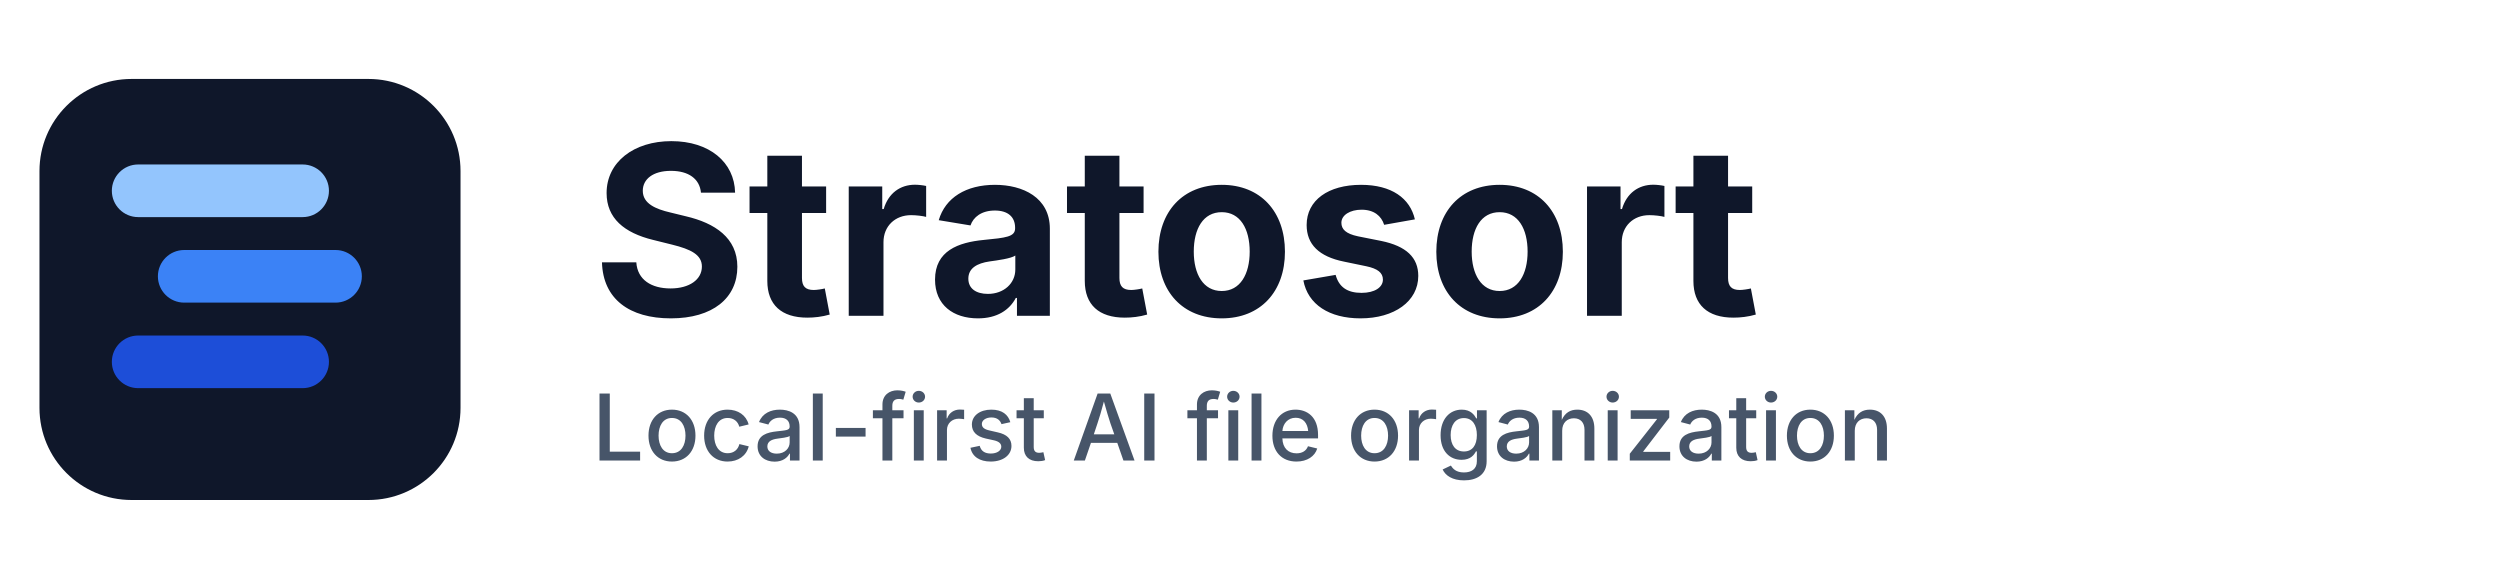
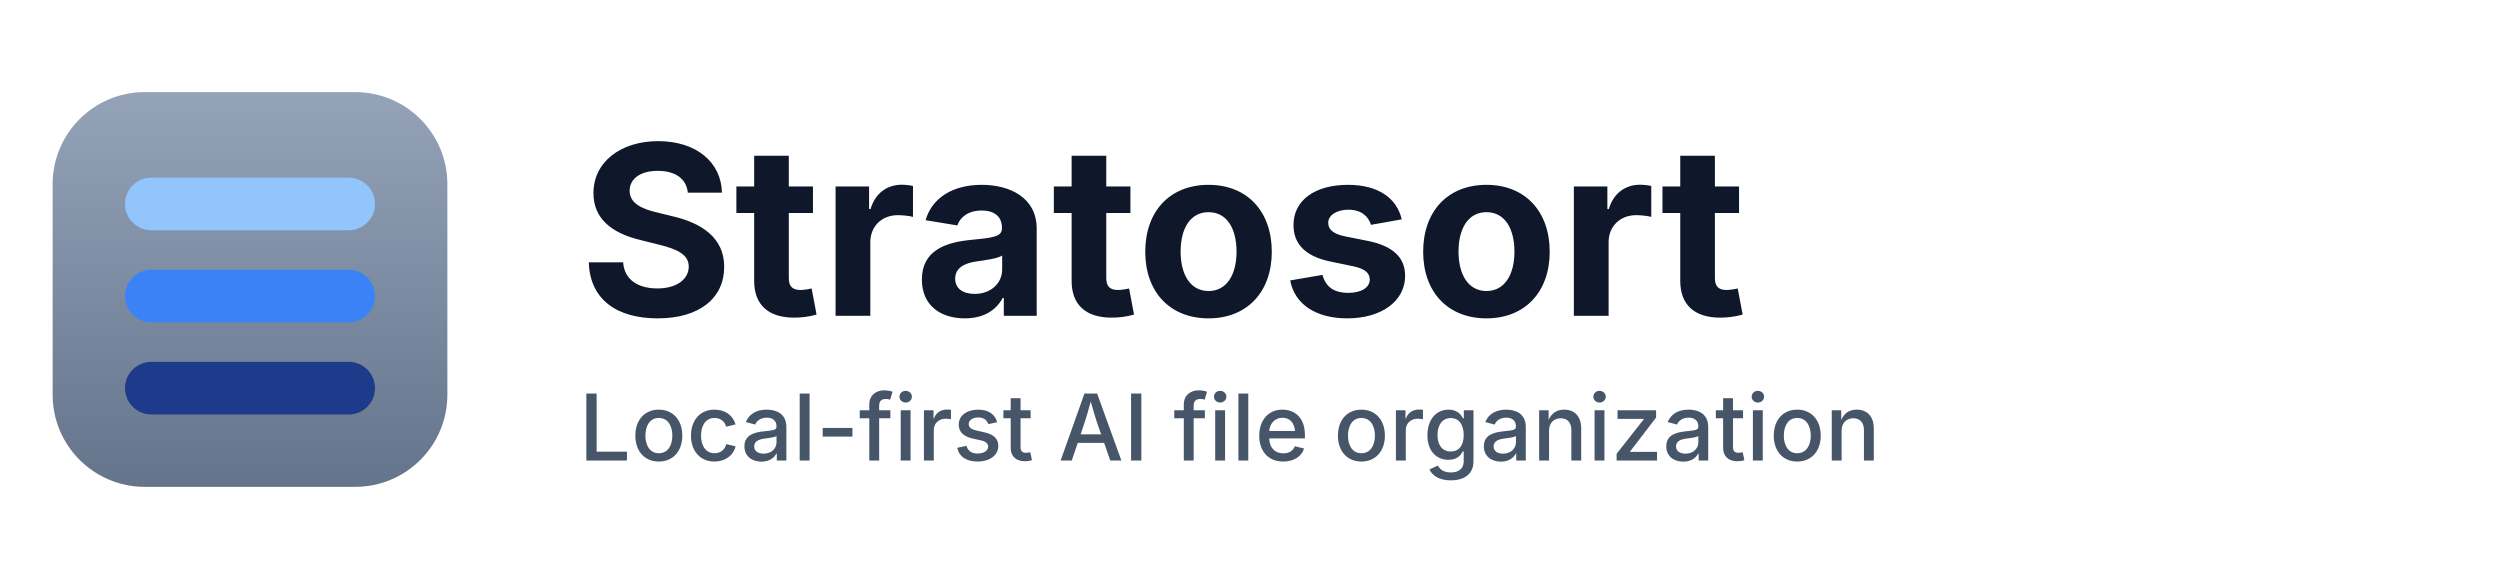
- <svg xmlns="http://www.w3.org/2000/svg" viewBox="0 0 380 88" width="380" height="88" fill="none">
-   <g>
-     <rect x="6" y="12" width="64" height="64" rx="14" fill="#0f172a" />
-     <rect x="17" y="25" width="33" height="8" rx="4" fill="#93c5fd" />
-     <rect x="24" y="38" width="31" height="8" rx="4" fill="#3b82f6" />
-     <rect x="17" y="51" width="33" height="8" rx="4" fill="#1d4ed8" />
+ <svg xmlns="http://www.w3.org/2000/svg" viewBox="0 0 380 88" width="380" height="88">
+   <defs>
+     <linearGradient id="ssPanel" x1="0" y1="0" x2="0" y2="1">
+       <stop offset="0%" stop-color="#94a3b8" />
+       <stop offset="100%" stop-color="#64748b" />
+     </linearGradient>
+   </defs>
+   <g transform="translate(6, 12)">
+     <rect x="2" y="2" width="60" height="60" rx="14" fill="url(#ssPanel)" />
+     <rect x="13" y="15" width="38" height="8" rx="4" fill="#93c5fd" />
+     <rect x="13" y="29" width="38" height="8" rx="4" fill="#3b82f6" />
+     <rect x="13" y="43" width="38" height="8" rx="4" fill="#1e3a8a" />
  </g>
-   <text x="90" y="48" font-family="-apple-system, BlinkMacSystemFont, 'Segoe UI', Inter, system-ui, sans-serif" font-size="36" font-weight="700" fill="#0f172a">Stratosort</text>
-   <text x="90" y="70" font-family="-apple-system, BlinkMacSystemFont, 'Segoe UI', Inter, system-ui, sans-serif" font-size="14" font-weight="500" fill="#475569">Local-first AI file organization</text>
+   <text x="88" y="48" font-family="-apple-system, BlinkMacSystemFont, 'Segoe UI', Inter, system-ui, sans-serif" font-size="36" font-weight="700" fill="#0f172a">Stratosort</text>
+   <text x="88" y="70" font-family="-apple-system, BlinkMacSystemFont, 'Segoe UI', Inter, system-ui, sans-serif" font-size="14" font-weight="500" fill="#475569">Local-first AI file organization</text>
</svg>
